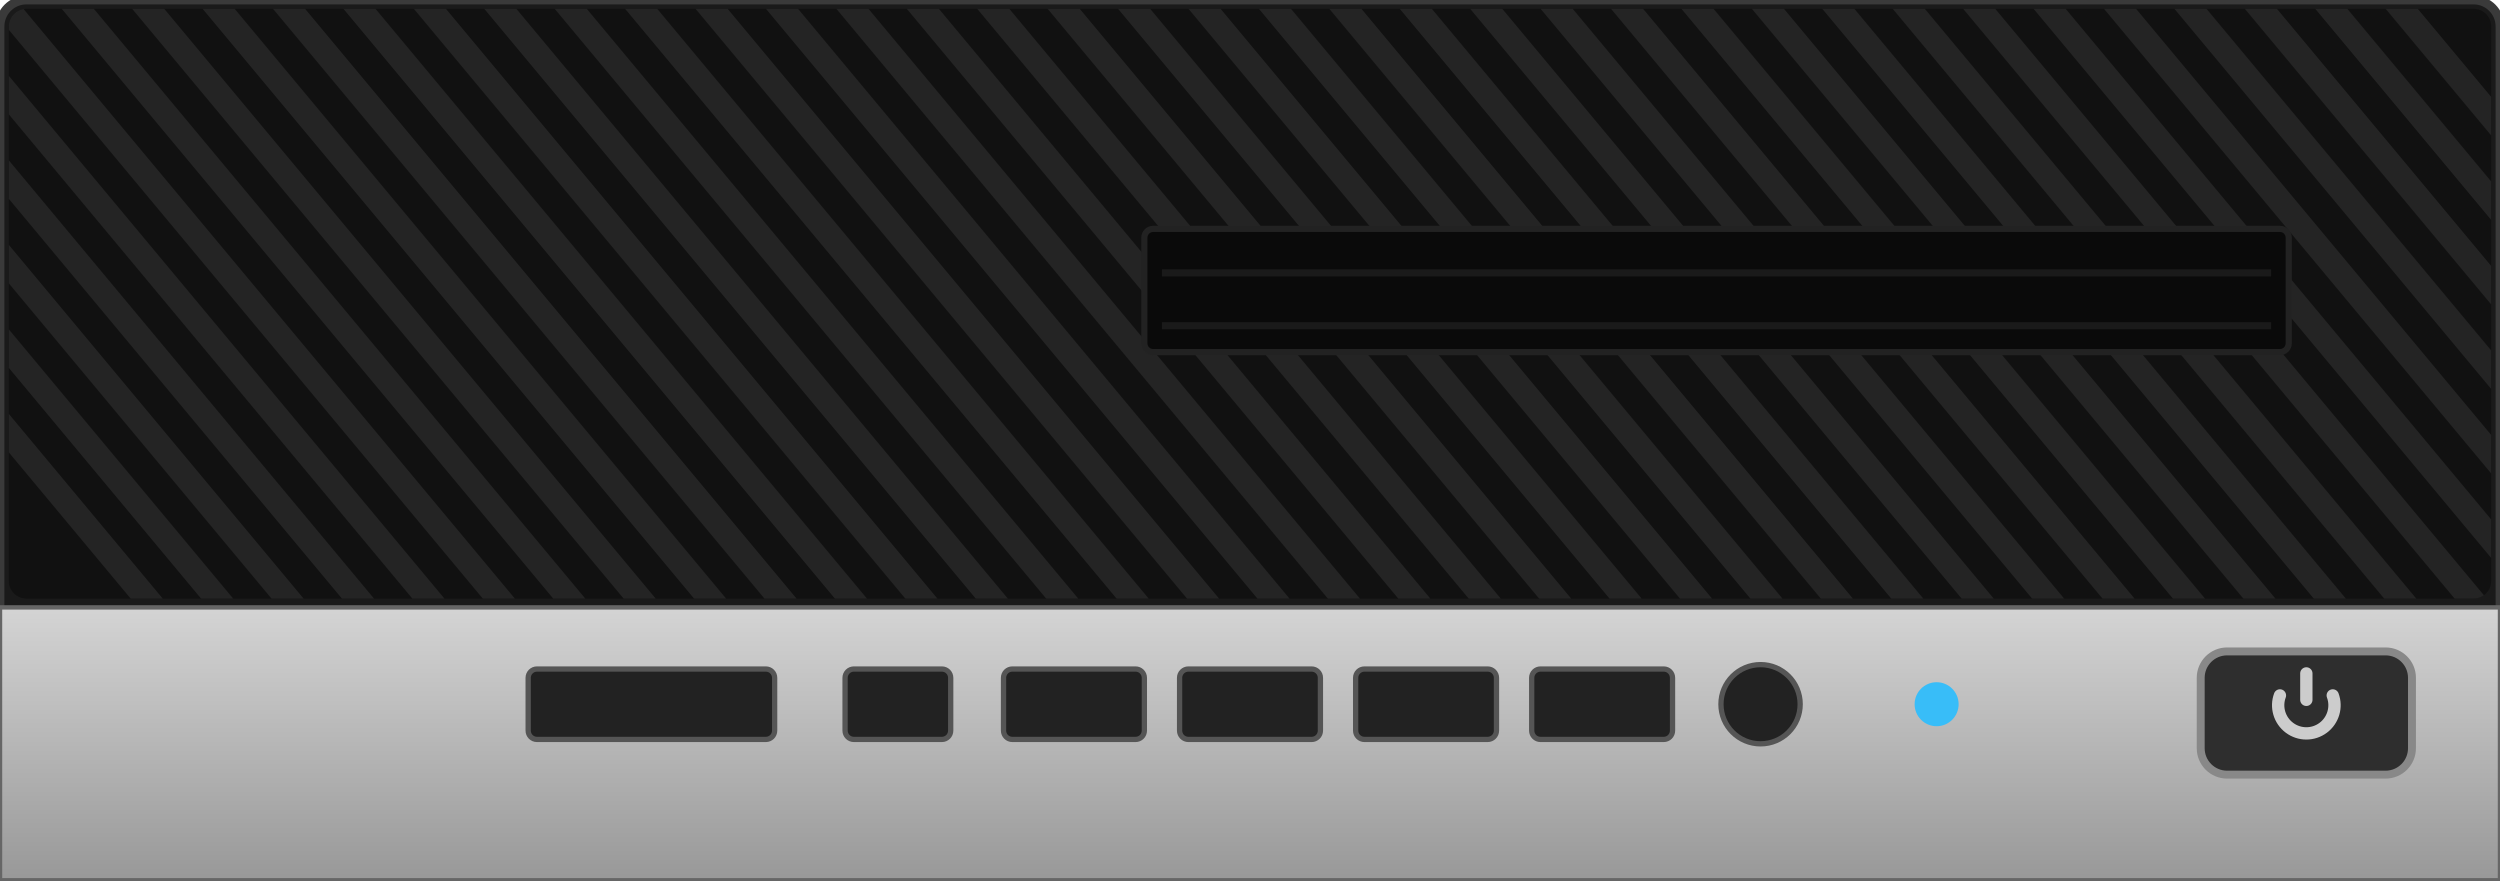
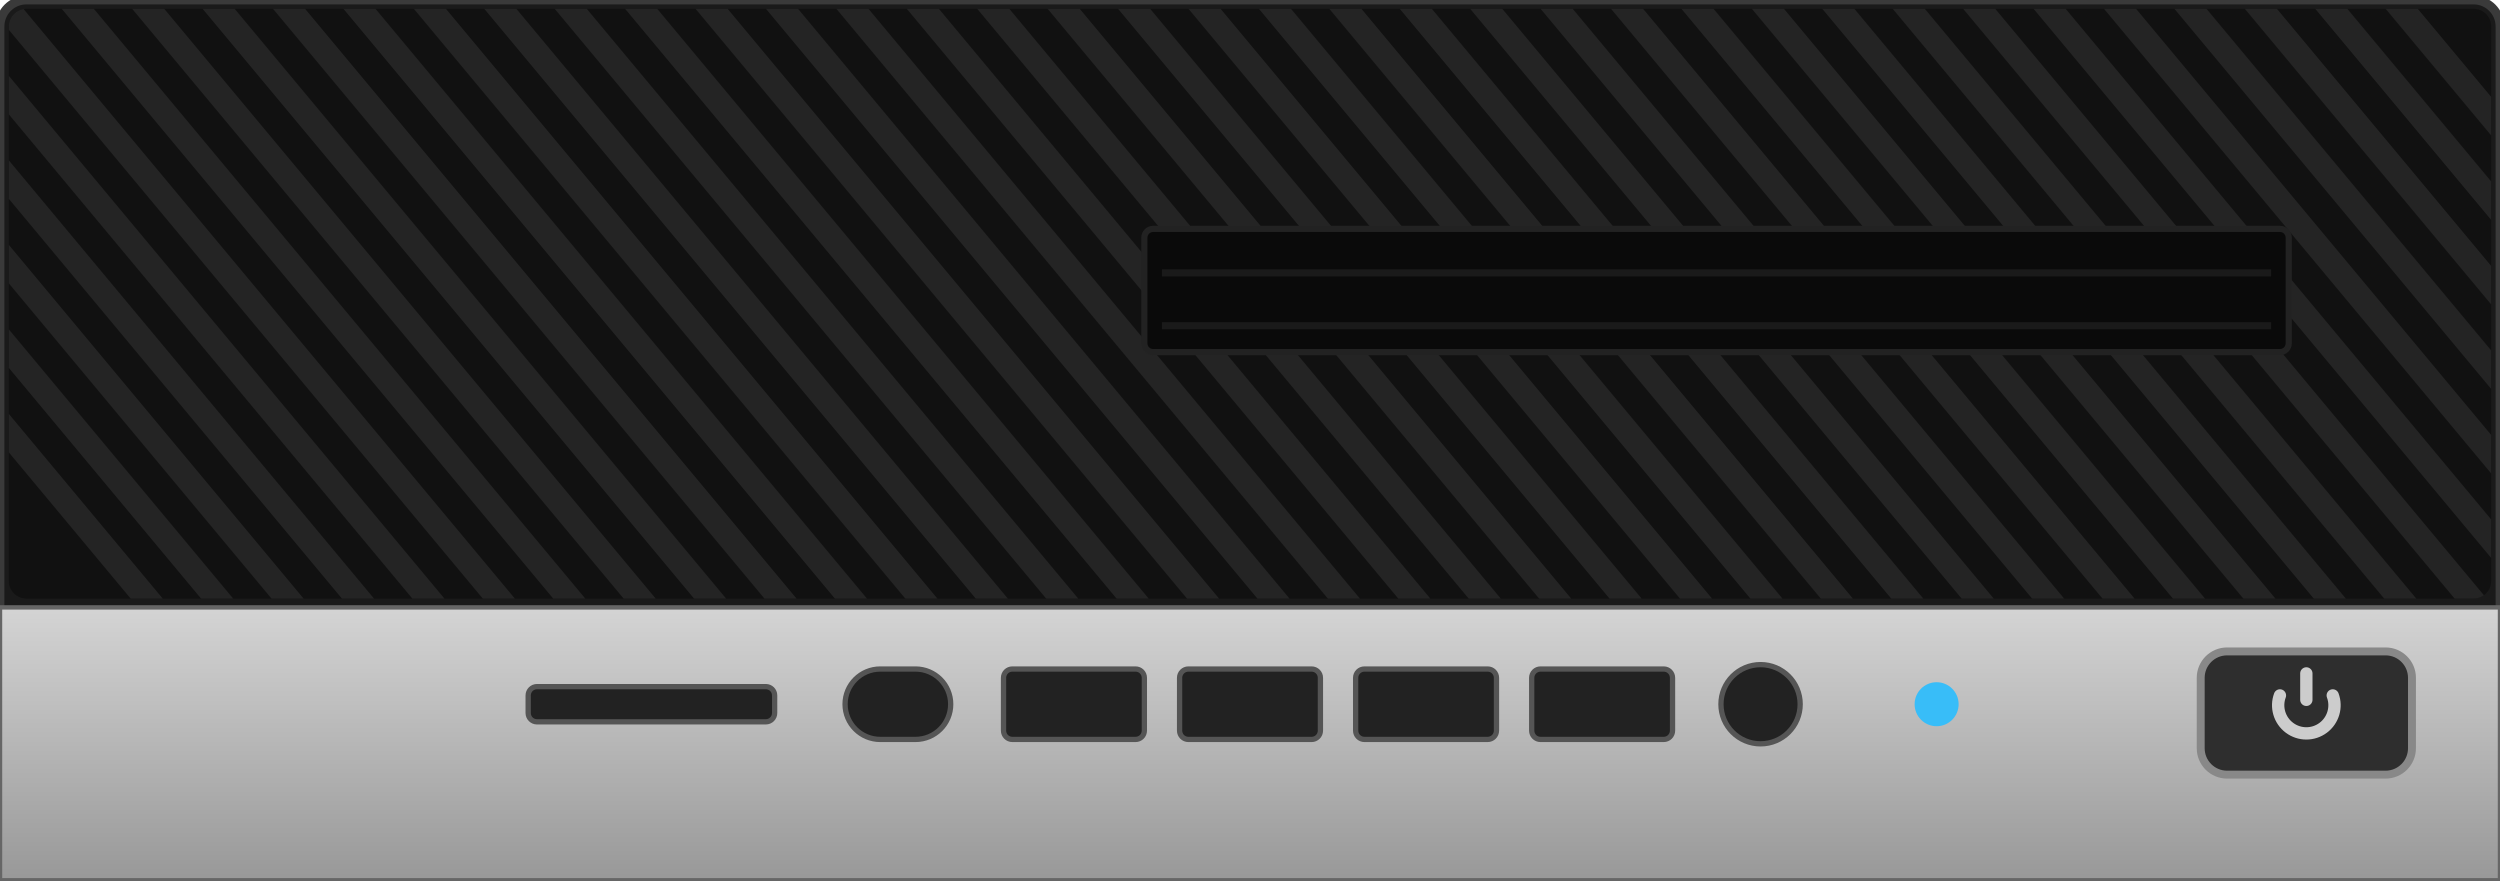
<svg xmlns="http://www.w3.org/2000/svg" viewBox="0 0 284 100" width="284" height="100">
  <rect x="0" y="0" width="284" height="100" rx="3" fill="#1a1a1a" stroke="#3a3a3a" stroke-width="1" />
  <clipPath id="vc">
    <rect x="1" y="1" width="282" height="67" rx="2" />
  </clipPath>
  <rect x="1" y="1" width="282" height="67" rx="2" fill="#111" />
  <g clip-path="url(#vc)" stroke="#242424" stroke-width="2.8">
    <line x1="-40" y1="0" x2="60" y2="120" />
    <line x1="-32" y1="0" x2="68" y2="120" />
    <line x1="-24" y1="0" x2="76" y2="120" />
    <line x1="-16" y1="0" x2="84" y2="120" />
    <line x1="-8" y1="0" x2="92" y2="120" />
    <line x1="0" y1="0" x2="100" y2="120" />
    <line x1="8" y1="0" x2="108" y2="120" />
    <line x1="16" y1="0" x2="116" y2="120" />
    <line x1="24" y1="0" x2="124" y2="120" />
    <line x1="32" y1="0" x2="132" y2="120" />
    <line x1="40" y1="0" x2="140" y2="120" />
    <line x1="48" y1="0" x2="148" y2="120" />
    <line x1="56" y1="0" x2="156" y2="120" />
    <line x1="64" y1="0" x2="164" y2="120" />
    <line x1="72" y1="0" x2="172" y2="120" />
    <line x1="80" y1="0" x2="180" y2="120" />
    <line x1="88" y1="0" x2="188" y2="120" />
    <line x1="96" y1="0" x2="196" y2="120" />
    <line x1="104" y1="0" x2="204" y2="120" />
    <line x1="112" y1="0" x2="212" y2="120" />
    <line x1="120" y1="0" x2="220" y2="120" />
    <line x1="128" y1="0" x2="228" y2="120" />
    <line x1="136" y1="0" x2="236" y2="120" />
    <line x1="144" y1="0" x2="244" y2="120" />
    <line x1="152" y1="0" x2="252" y2="120" />
    <line x1="160" y1="0" x2="260" y2="120" />
    <line x1="168" y1="0" x2="268" y2="120" />
    <line x1="176" y1="0" x2="276" y2="120" />
    <line x1="184" y1="0" x2="284" y2="120" />
    <line x1="192" y1="0" x2="292" y2="120" />
    <line x1="200" y1="0" x2="300" y2="120" />
    <line x1="208" y1="0" x2="308" y2="120" />
    <line x1="216" y1="0" x2="316" y2="120" />
    <line x1="224" y1="0" x2="324" y2="120" />
    <line x1="232" y1="0" x2="332" y2="120" />
    <line x1="240" y1="0" x2="340" y2="120" />
    <line x1="248" y1="0" x2="348" y2="120" />
    <line x1="256" y1="0" x2="356" y2="120" />
    <line x1="264" y1="0" x2="364" y2="120" />
    <line x1="272" y1="0" x2="372" y2="120" />
  </g>
  <rect x="130" y="26" width="130" height="14" rx="1" fill="#0a0a0a" stroke="#222" stroke-width="0.7" />
  <line x1="132" y1="31" x2="258" y2="31" stroke="#1a1a1a" stroke-width="0.8" />
  <line x1="132" y1="37" x2="258" y2="37" stroke="#1a1a1a" stroke-width="0.8" />
  <defs>
    <linearGradient id="sg" x1="0" y1="0" x2="0" y2="1">
      <stop offset="0%" stop-color="#d4d4d4" />
      <stop offset="100%" stop-color="#989898" />
    </linearGradient>
  </defs>
  <rect x="0" y="69" width="284" height="31" fill="url(#sg)" />
  <rect x="0" y="69" width="284" height="31" fill="none" stroke="#666" stroke-width="0.5" />
-   <rect x="60" y="76" width="28" height="8" rx="1" fill="#222" stroke="#555" stroke-width="0.6" />
-   <rect x="96" y="76" width="12" height="8" rx="1" fill="#222" stroke="#555" stroke-width="0.6" />
+   <rect x="60" y="78" width="28" height="4" rx="1" fill="#222" stroke="#555" stroke-width="0.6" />
+   <rect x="96" y="76" width="12" height="8" rx="4" fill="#222" stroke="#555" stroke-width="0.6" />
  <rect x="114" y="76" width="16" height="8" rx="1" fill="#222" stroke="#555" stroke-width="0.6" />
  <rect x="134" y="76" width="16" height="8" rx="1" fill="#222" stroke="#555" stroke-width="0.6" />
  <rect x="154" y="76" width="16" height="8" rx="1" fill="#222" stroke="#555" stroke-width="0.6" />
  <rect x="174" y="76" width="16" height="8" rx="1" fill="#222" stroke="#555" stroke-width="0.6" />
  <circle cx="200" cy="80" r="4.5" fill="#222" stroke="#555" stroke-width="0.6" />
  <circle cx="220" cy="80" r="2.5" fill="#38bdf8" />
  <rect x="250" y="74" width="24" height="14" rx="3" fill="#2e2e2e" stroke="#888" stroke-width="0.9" />
  <line x1="262" y1="76.5" x2="262" y2="79.5" stroke="#ccc" stroke-width="1.4" stroke-linecap="round" />
  <path d="M259,79 A3.2,3.2 0 1,0 265,79" fill="none" stroke="#ccc" stroke-width="1.4" stroke-linecap="round" />
</svg>
